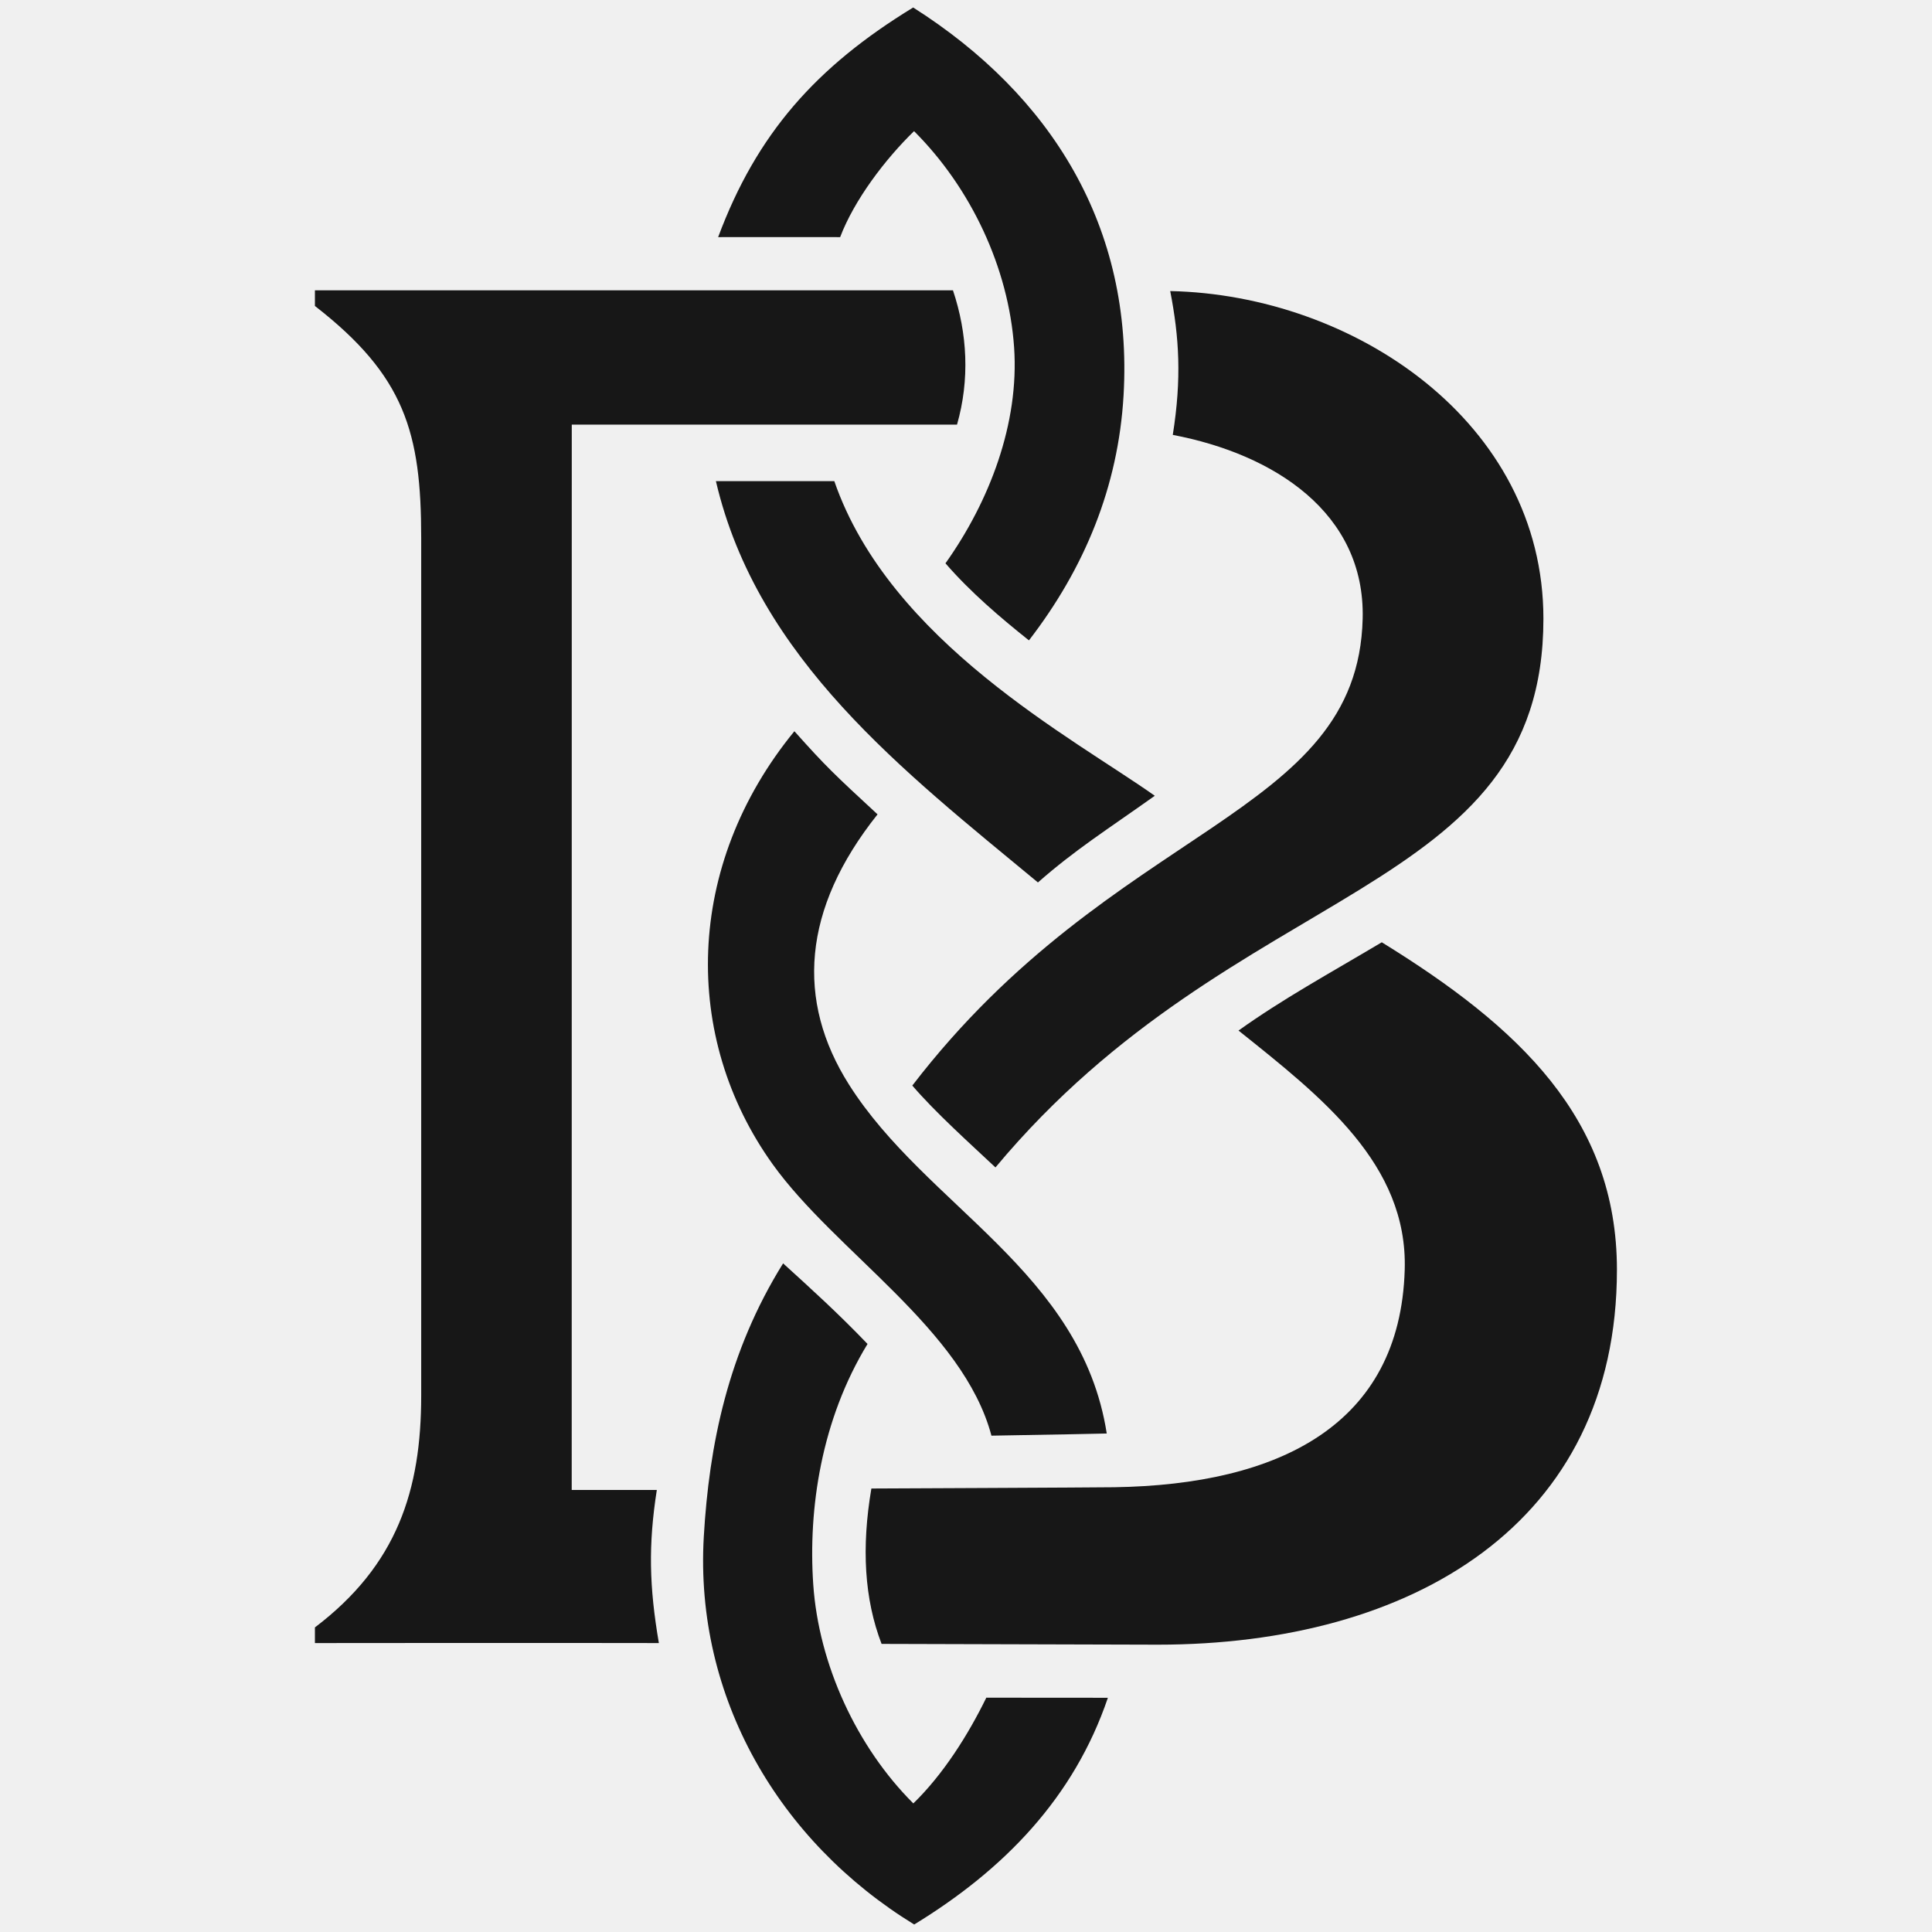
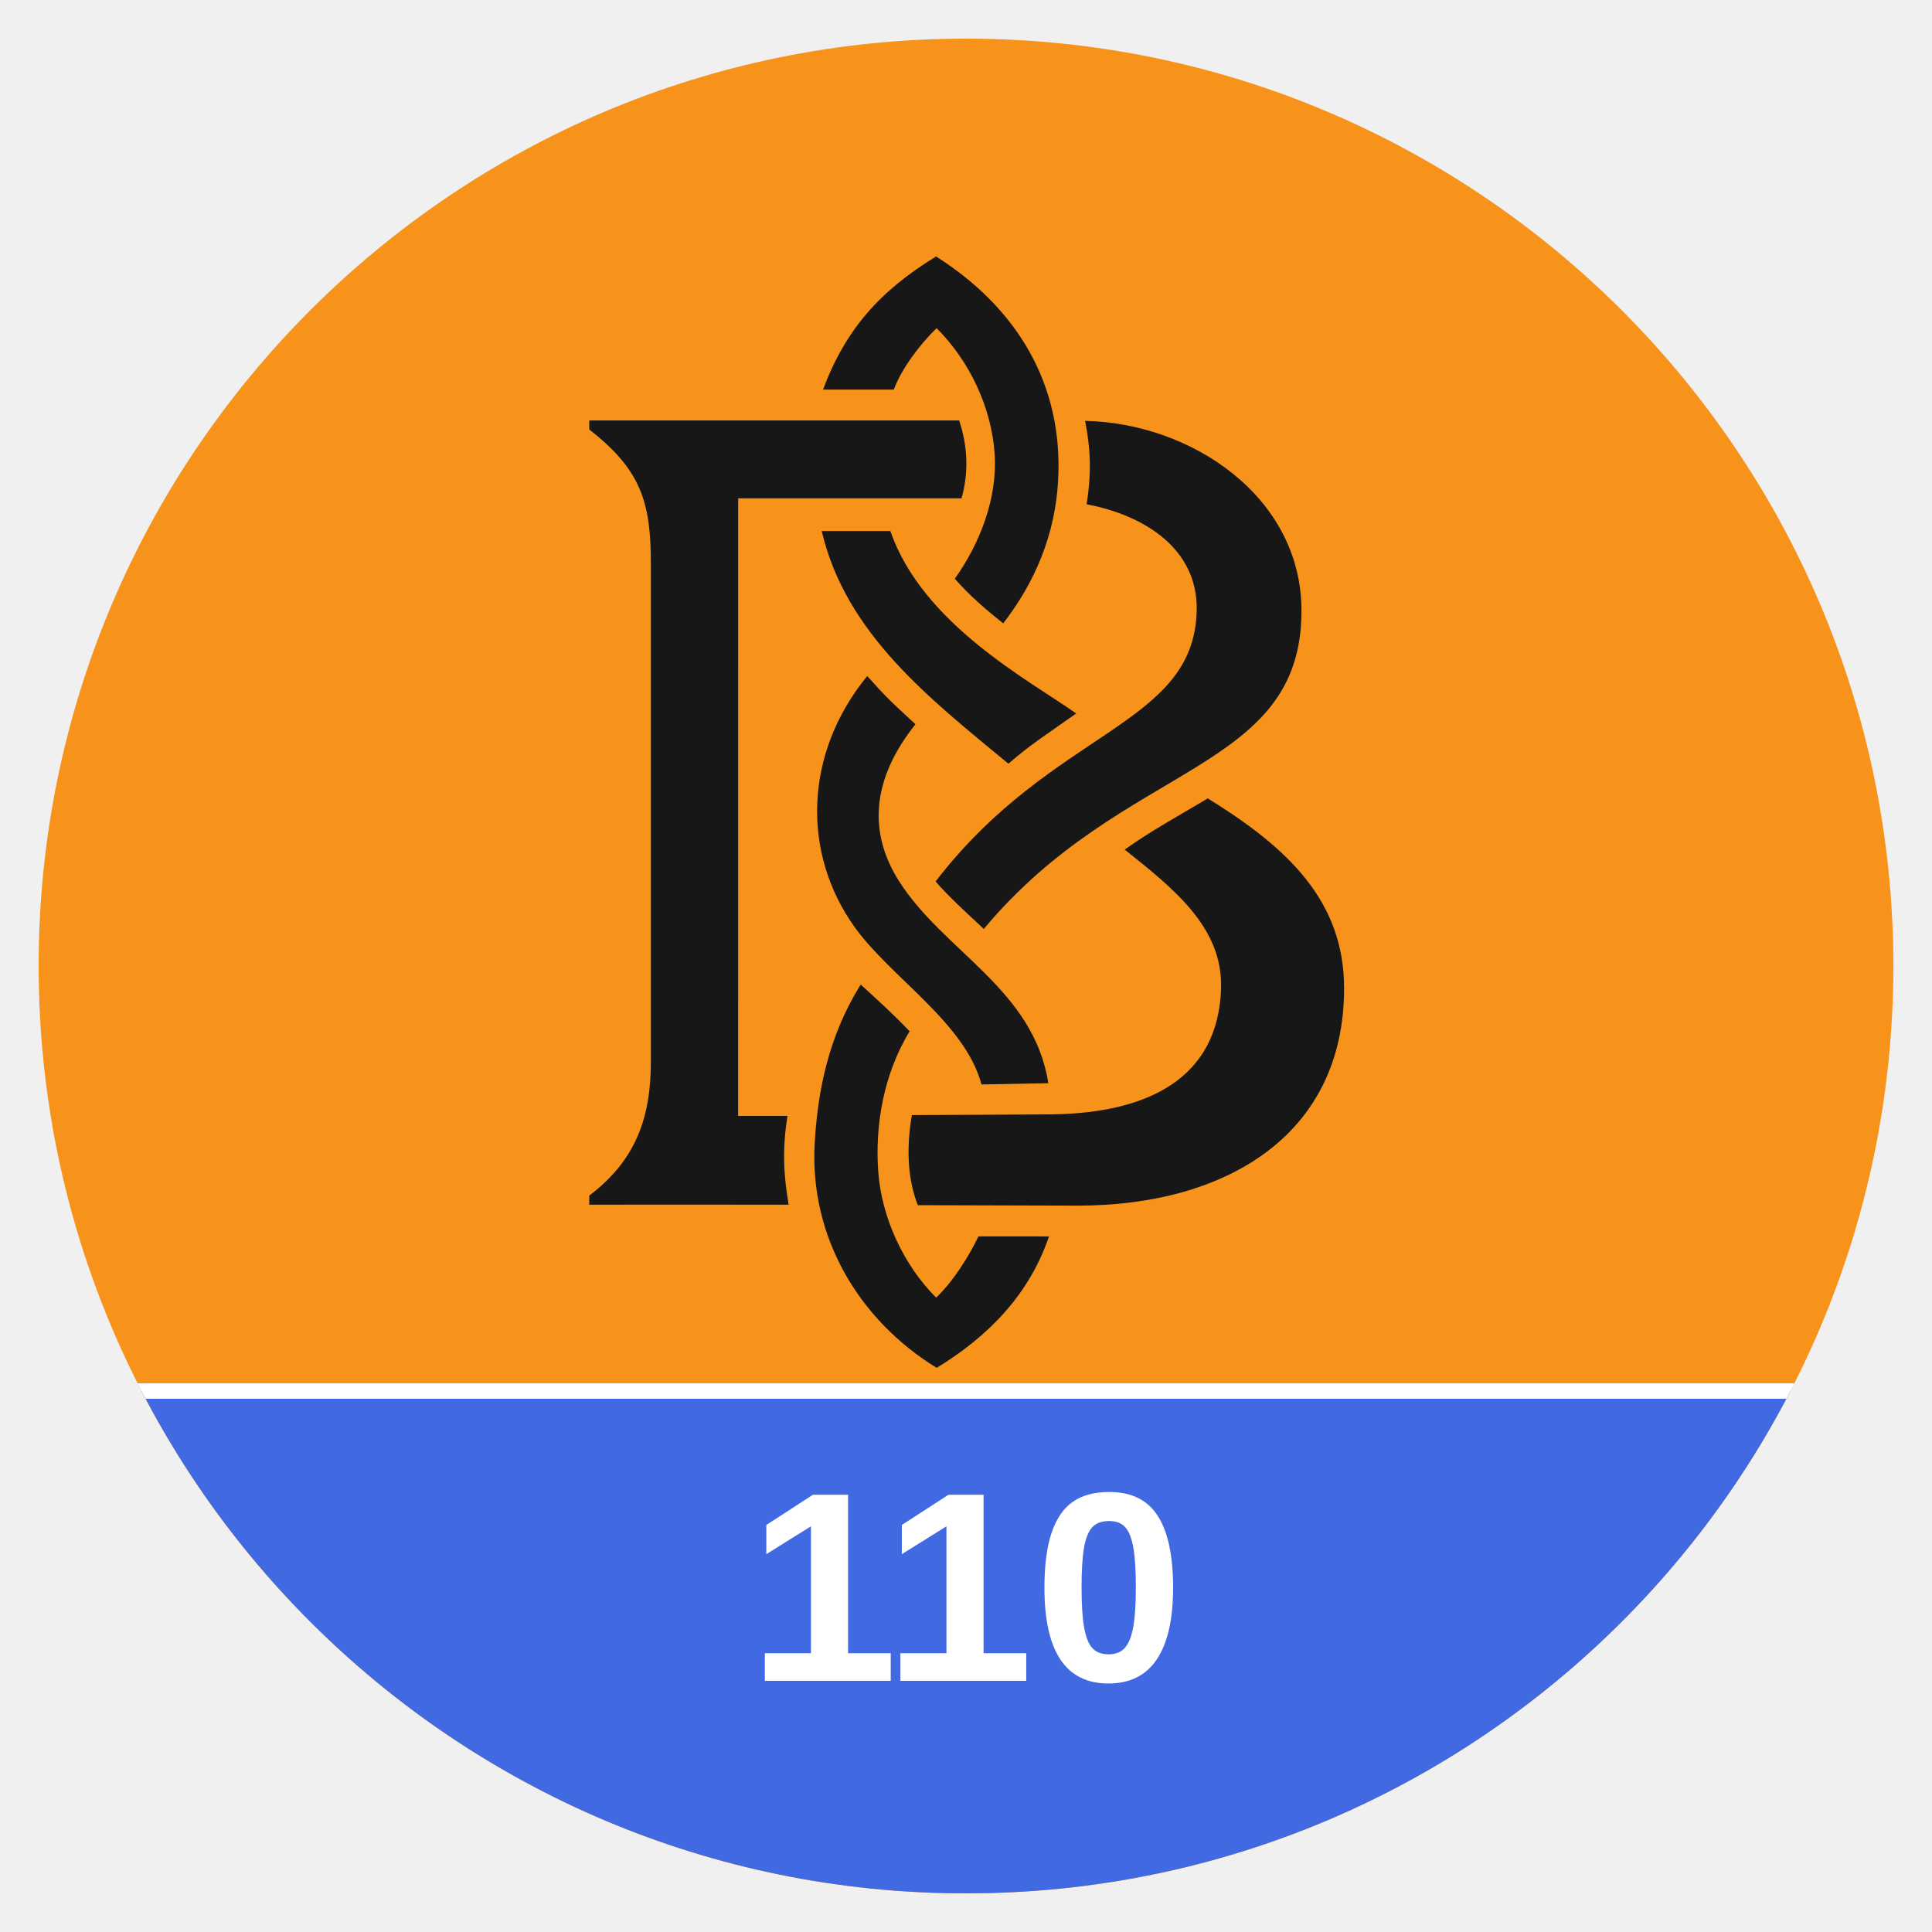
- <svg xmlns="http://www.w3.org/2000/svg" width="1in" height="1in" viewBox="144 122 773 773" fill="none">
-   <g id="logo">
+ <svg xmlns="http://www.w3.org/2000/svg" width="256" height="256" viewBox="0 0 1000 1000" fill="none">
+   <defs>
+     <clipPath id="circleClip">
+       <circle cx="500" cy="500" r="480" />
+     </clipPath>
+   </defs>
+   <circle cx="500" cy="500" r="480" fill="#F7931A" />
+   <rect x="20" y="720" width="960" height="460" fill="#4169E1" clip-path="url(#circleClip)" />
+   <line x1="20" y1="720" x2="980" y2="720" stroke="#FFFFFF" stroke-width="8" clip-path="url(#circleClip)" />
+   <g id="logo" transform="translate(500, 420) scale(0.75) translate(-530, -508)">
    <path d="M540.681 696.414C529.339 653.751 478.297 622.884 453.145 587.814C416.799 537.137 417.823 468.303 461.839 414.562C474.635 428.893 477.708 431.72 495.107 447.83C464.819 485.851 462.481 522.417 483.666 555.915C514.484 604.645 576.678 630.626 586.815 695.55C586.815 695.55 563.783 696.062 540.681 696.414Z" fill="#171717" />
    <path d="M639.533 534.328C672.801 560.942 707.293 587.769 706.034 630.028C704.183 692.176 655.731 716.019 589.886 717.047C581.943 717.171 492.641 717.559 492.641 717.559C488.63 741.195 489.824 761.777 496.725 779.731C496.725 779.731 607.471 780.041 607.192 780.041C708.889 780.041 790.939 731.742 790.939 630.028C790.939 569.471 751.621 532.792 696.856 499.012C675.36 511.808 657.446 521.532 639.533 534.328Z" fill="#171717" />
    <path d="M542.287 589.092C531.976 579.426 518.232 567.084 509.019 556.336C589.978 450.901 687.227 449.366 689.209 369.541C690.26 327.228 653.826 303.713 613.233 296.005C616.829 273.396 615.802 256.953 612.205 238.455C685.684 239.997 761.525 290.867 761.525 369.541C761.525 481.61 638.981 473.105 542.287 589.092Z" fill="#171717" />
    <path d="M406.796 718.134H372.746L372.768 291.899C372.768 291.899 476.276 291.899 526.904 291.899C532.042 273.914 531.082 255.477 525.282 238.158H270V244.424C305.969 272.369 312.524 295.041 312.524 337.212V680.378C312.524 718.257 302.886 748.184 270 773.131V779.397C270 779.397 365.271 779.293 407.617 779.396C403.75 756.841 403.367 740.086 406.796 718.134Z" fill="#171717" />
    <path d="M509.715 174.475C532.372 197.061 547.556 229.06 549.75 261.027C551.836 291.363 539.921 322.594 522.283 347.389C532.329 358.989 544.368 369.198 555.683 378.22C577.948 349.335 591.421 316.778 593.544 280.178C597.443 212.944 564.807 160.188 509.362 125C470.561 148.692 446.749 175.499 431.333 216.874C447.476 216.874 463.899 216.839 480.148 216.874C485.8 201.973 498.221 185.63 509.715 174.475Z" fill="#171717" />
    <path d="M538.662 801.18C531.334 816.154 521.386 831.937 509.421 843.548C486.765 820.963 471.581 787.94 469.386 755.973C467.301 725.637 472.607 690.04 491.105 659.723C479.333 647.439 468.585 637.715 457.325 627.478C435.23 662.933 427.715 700.222 425.592 736.822C421.86 801.18 455.734 858.859 509.775 892C545.777 870.016 573.708 841.218 587.267 801.286C571.124 801.286 554.981 801.286 538.733 801.251L538.662 801.18Z" fill="#171717" />
    <path d="M606.039 440.395C573.436 417.311 500.015 378.767 477.809 314.504H430.436C447.05 385.719 505.794 430.763 559.28 475.073C574.181 461.976 586.513 454.268 606.039 440.395Z" fill="#171717" />
  </g>
+   <text x="500" y="870" font-family="Arial, sans-serif" font-size="140" font-weight="bold" fill="#FFFFFF" text-anchor="middle">110</text>
</svg>
